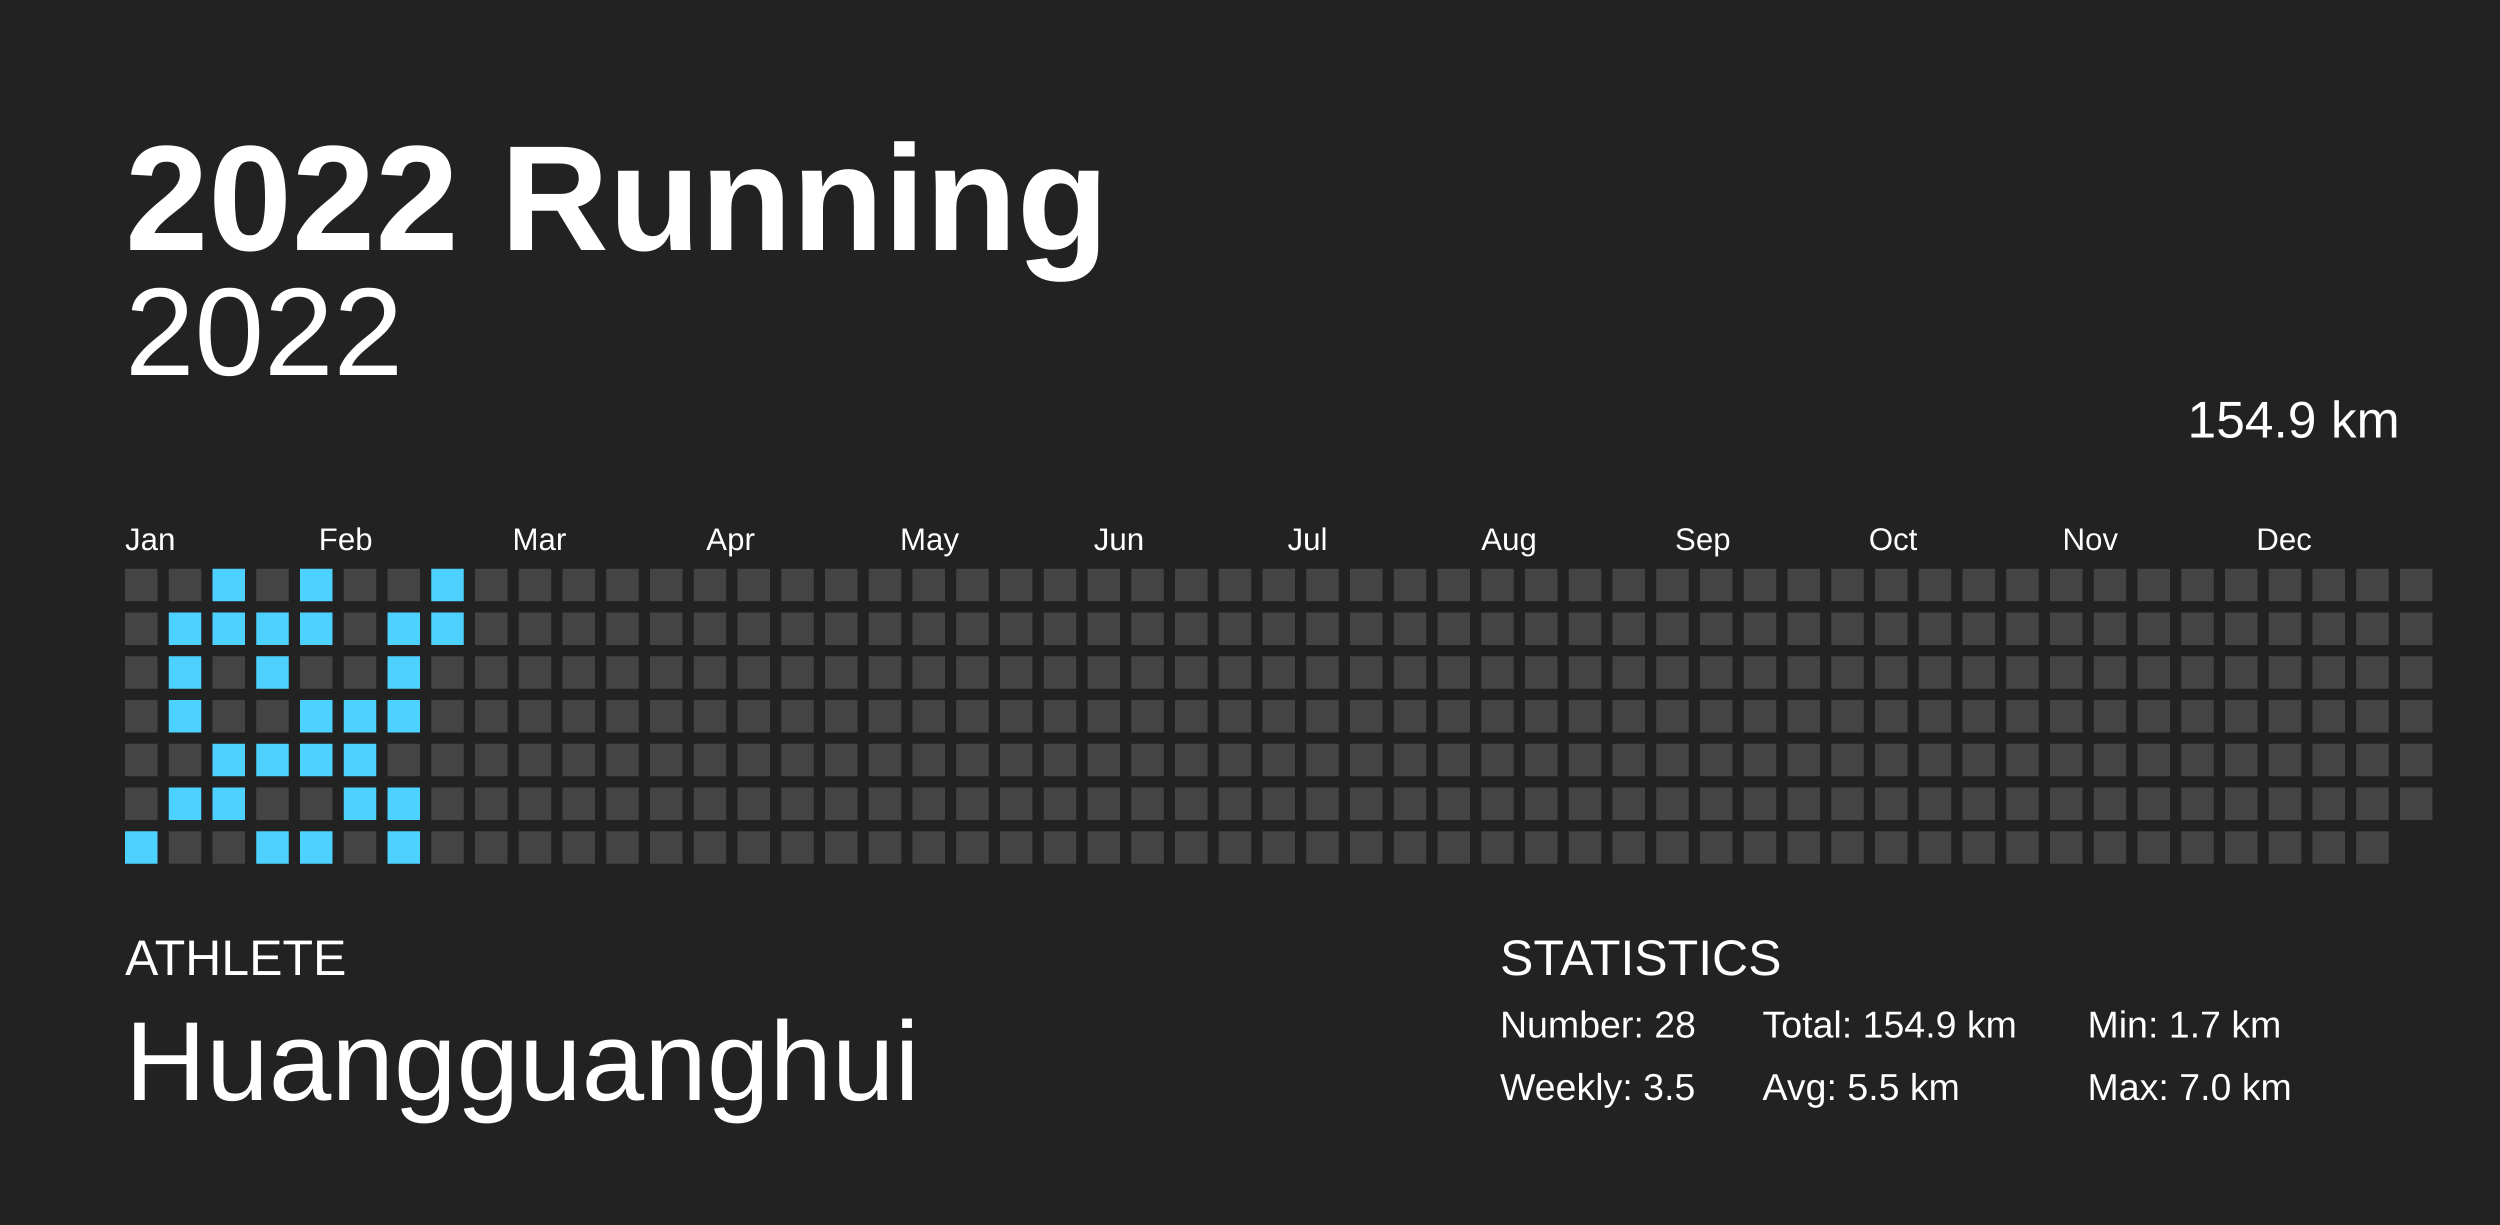
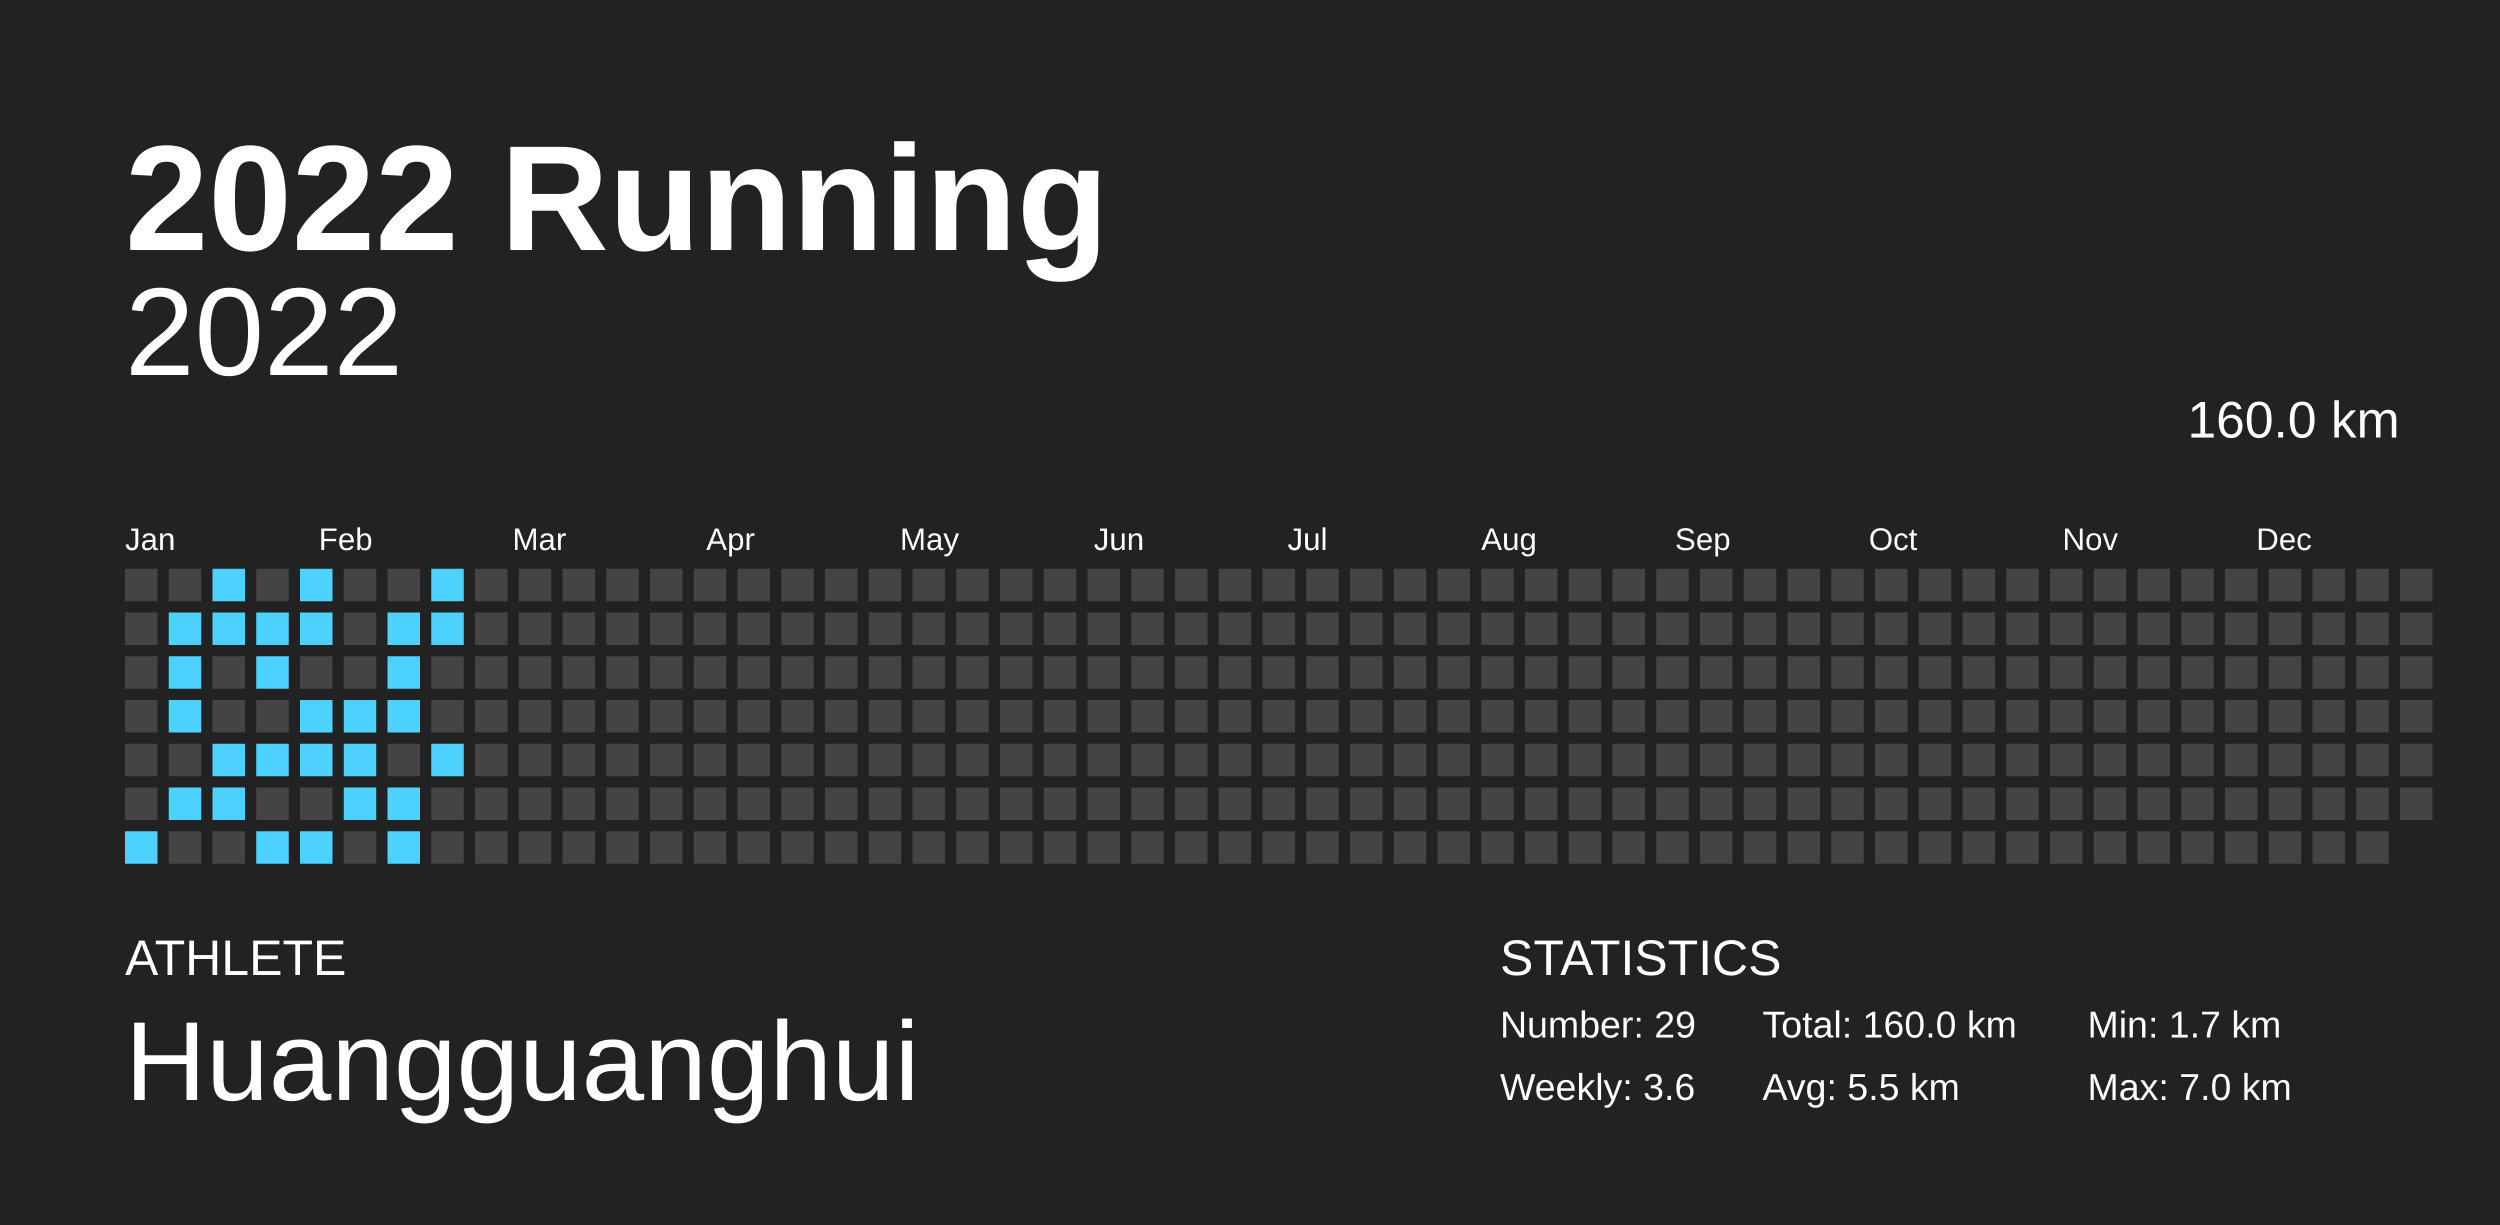
<svg xmlns="http://www.w3.org/2000/svg" baseProfile="full" height="98mm" version="1.1" viewBox="0,0,200,98" width="200mm">
  <defs />
  <rect fill="#222222" height="98" width="200" x="0" y="0" />
  <text fill="#FFFFFF" style="font-size:12px; font-family:Arial; font-weight:bold;" x="10" y="20">2022 Running</text>
  <text fill="#FFFFFF" style="font-size:4px; font-family:Arial" x="10" y="78">ATHLETE</text>
  <text fill="#FFFFFF" style="font-size:9px; font-family:Arial" x="10" y="88">Huangguanghui</text>
  <text fill="#FFFFFF" style="font-size:4px; font-family:Arial" x="120" y="78">STATISTICS</text>
-   <text fill="#FFFFFF" style="font-size:3px; font-family:Arial" x="120" y="83">Number: 28</text>
-   <text fill="#FFFFFF" style="font-size:3px; font-family:Arial" x="120" y="88">Weekly: 3.5</text>
-   <text fill="#FFFFFF" style="font-size:3px; font-family:Arial" x="141" y="83">Total: 154.9 km</text>
+   <text fill="#FFFFFF" style="font-size:3px; font-family:Arial" x="120" y="83">Number: 29</text>
+   <text fill="#FFFFFF" style="font-size:3px; font-family:Arial" x="120" y="88">Weekly: 3.6</text>
+   <text fill="#FFFFFF" style="font-size:3px; font-family:Arial" x="141" y="83">Total: 160.0 km</text>
  <text fill="#FFFFFF" style="font-size:3px; font-family:Arial" x="141" y="88">Avg: 5.5 km</text>
  <text fill="#FFFFFF" style="font-size:3px; font-family:Arial" x="167" y="83">Min: 1.7 km</text>
  <text fill="#FFFFFF" style="font-size:3px; font-family:Arial" x="167" y="88">Max: 7.0 km</text>
  <text alignment-baseline="hanging" fill="#FFFFFF" style="font-size:10.0px; font-family:Arial;" x="10" y="30">2022</text>
-   <text alignment-baseline="hanging" fill="#FFFFFF" style="font-size:4.125px; font-family:Arial;" x="175" y="35">154.9 km</text>
+   <text alignment-baseline="hanging" fill="#FFFFFF" style="font-size:4.125px; font-family:Arial;" x="175" y="35">160.0 km</text>
  <text fill="#FFFFFF" style="font-size:2.5px; font-family:Arial" x="10.0" y="44">Jan</text>
  <text fill="#FFFFFF" style="font-size:2.5px; font-family:Arial" x="25.5" y="44">Feb</text>
  <text fill="#FFFFFF" style="font-size:2.5px; font-family:Arial" x="41.0" y="44">Mar</text>
  <text fill="#FFFFFF" style="font-size:2.5px; font-family:Arial" x="56.5" y="44">Apr</text>
  <text fill="#FFFFFF" style="font-size:2.5px; font-family:Arial" x="72.0" y="44">May</text>
  <text fill="#FFFFFF" style="font-size:2.5px; font-family:Arial" x="87.5" y="44">Jun</text>
  <text fill="#FFFFFF" style="font-size:2.5px; font-family:Arial" x="103.0" y="44">Jul</text>
  <text fill="#FFFFFF" style="font-size:2.5px; font-family:Arial" x="118.5" y="44">Aug</text>
  <text fill="#FFFFFF" style="font-size:2.5px; font-family:Arial" x="134.0" y="44">Sep</text>
  <text fill="#FFFFFF" style="font-size:2.5px; font-family:Arial" x="149.5" y="44">Oct</text>
  <text fill="#FFFFFF" style="font-size:2.5px; font-family:Arial" x="165.0" y="44">Nov</text>
  <text fill="#FFFFFF" style="font-size:2.5px; font-family:Arial" x="180.5" y="44">Dec</text>
  <rect fill="#444444" height="2.6" width="2.6" x="10.0" y="45.5" />
  <rect fill="#444444" height="2.6" width="2.6" x="10.0" y="49.0" />
  <rect fill="#444444" height="2.6" width="2.6" x="10.0" y="52.5" />
  <rect fill="#444444" height="2.6" width="2.6" x="10.0" y="56.0" />
  <rect fill="#444444" height="2.6" width="2.6" x="10.0" y="59.5" />
  <rect fill="#444444" height="2.6" width="2.6" x="10.0" y="63.0" />
  <rect fill="#4dd2ff" height="2.6" width="2.6" x="10.0" y="66.5" />
  <rect fill="#444444" height="2.6" width="2.6" x="13.5" y="45.5" />
  <rect fill="#4dd2ff" height="2.6" width="2.6" x="13.5" y="49.0" />
  <rect fill="#4dd2ff" height="2.6" width="2.6" x="13.5" y="52.5" />
  <rect fill="#4dd2ff" height="2.6" width="2.6" x="13.5" y="56.0" />
  <rect fill="#444444" height="2.6" width="2.6" x="13.5" y="59.5" />
  <rect fill="#4dd2ff" height="2.6" width="2.6" x="13.5" y="63.0" />
  <rect fill="#444444" height="2.6" width="2.6" x="13.5" y="66.5" />
  <rect fill="#4dd2ff" height="2.6" width="2.6" x="17.0" y="45.5" />
  <rect fill="#4dd2ff" height="2.6" width="2.6" x="17.0" y="49.0" />
  <rect fill="#444444" height="2.6" width="2.6" x="17.0" y="52.5" />
  <rect fill="#444444" height="2.6" width="2.6" x="17.0" y="56.0" />
  <rect fill="#4dd2ff" height="2.6" width="2.6" x="17.0" y="59.5" />
  <rect fill="#4dd2ff" height="2.6" width="2.6" x="17.0" y="63.0" />
  <rect fill="#444444" height="2.6" width="2.6" x="17.0" y="66.5" />
  <rect fill="#444444" height="2.6" width="2.6" x="20.5" y="45.5" />
  <rect fill="#4dd2ff" height="2.6" width="2.6" x="20.5" y="49.0" />
  <rect fill="#4dd2ff" height="2.6" width="2.6" x="20.5" y="52.5" />
  <rect fill="#444444" height="2.6" width="2.6" x="20.5" y="56.0" />
  <rect fill="#4dd2ff" height="2.6" width="2.6" x="20.5" y="59.5" />
  <rect fill="#444444" height="2.6" width="2.6" x="20.5" y="63.0" />
  <rect fill="#4dd2ff" height="2.6" width="2.6" x="20.5" y="66.5" />
  <rect fill="#4dd2ff" height="2.6" width="2.6" x="24.0" y="45.5" />
  <rect fill="#4dd2ff" height="2.6" width="2.6" x="24.0" y="49.0" />
  <rect fill="#444444" height="2.6" width="2.6" x="24.0" y="52.5" />
  <rect fill="#4dd2ff" height="2.6" width="2.6" x="24.0" y="56.0" />
  <rect fill="#4dd2ff" height="2.6" width="2.6" x="24.0" y="59.5" />
  <rect fill="#444444" height="2.6" width="2.6" x="24.0" y="63.0" />
  <rect fill="#4dd2ff" height="2.6" width="2.6" x="24.0" y="66.5" />
  <rect fill="#444444" height="2.6" width="2.6" x="27.5" y="45.5" />
  <rect fill="#444444" height="2.6" width="2.6" x="27.5" y="49.0" />
  <rect fill="#444444" height="2.6" width="2.6" x="27.5" y="52.5" />
  <rect fill="#4dd2ff" height="2.6" width="2.6" x="27.5" y="56.0" />
  <rect fill="#4dd2ff" height="2.6" width="2.6" x="27.5" y="59.5" />
  <rect fill="#4dd2ff" height="2.6" width="2.6" x="27.5" y="63.0" />
  <rect fill="#444444" height="2.6" width="2.6" x="27.5" y="66.5" />
  <rect fill="#444444" height="2.6" width="2.6" x="31.0" y="45.5" />
  <rect fill="#4dd2ff" height="2.6" width="2.6" x="31.0" y="49.0" />
  <rect fill="#4dd2ff" height="2.6" width="2.6" x="31.0" y="52.5" />
  <rect fill="#4dd2ff" height="2.6" width="2.6" x="31.0" y="56.0" />
  <rect fill="#444444" height="2.6" width="2.6" x="31.0" y="59.5" />
  <rect fill="#4dd2ff" height="2.6" width="2.6" x="31.0" y="63.0" />
  <rect fill="#4dd2ff" height="2.6" width="2.6" x="31.0" y="66.5" />
  <rect fill="#4dd2ff" height="2.6" width="2.6" x="34.5" y="45.5" />
  <rect fill="#4dd2ff" height="2.6" width="2.6" x="34.5" y="49.0" />
  <rect fill="#444444" height="2.6" width="2.6" x="34.5" y="52.5" />
  <rect fill="#444444" height="2.6" width="2.6" x="34.5" y="56.0" />
-   <rect fill="#444444" height="2.6" width="2.6" x="34.5" y="59.5" />
+   <rect fill="#4dd2ff" height="2.6" width="2.6" x="34.5" y="59.5" />
  <rect fill="#444444" height="2.6" width="2.6" x="34.5" y="63.0" />
  <rect fill="#444444" height="2.6" width="2.6" x="34.5" y="66.5" />
  <rect fill="#444444" height="2.6" width="2.6" x="38.0" y="45.5" />
  <rect fill="#444444" height="2.6" width="2.6" x="38.0" y="49.0" />
  <rect fill="#444444" height="2.6" width="2.6" x="38.0" y="52.5" />
  <rect fill="#444444" height="2.6" width="2.6" x="38.0" y="56.0" />
  <rect fill="#444444" height="2.6" width="2.6" x="38.0" y="59.5" />
  <rect fill="#444444" height="2.6" width="2.6" x="38.0" y="63.0" />
  <rect fill="#444444" height="2.6" width="2.6" x="38.0" y="66.5" />
  <rect fill="#444444" height="2.6" width="2.6" x="41.5" y="45.5" />
  <rect fill="#444444" height="2.6" width="2.6" x="41.5" y="49.0" />
  <rect fill="#444444" height="2.6" width="2.6" x="41.5" y="52.5" />
  <rect fill="#444444" height="2.6" width="2.6" x="41.5" y="56.0" />
  <rect fill="#444444" height="2.6" width="2.6" x="41.5" y="59.5" />
  <rect fill="#444444" height="2.6" width="2.6" x="41.5" y="63.0" />
  <rect fill="#444444" height="2.6" width="2.6" x="41.5" y="66.5" />
  <rect fill="#444444" height="2.6" width="2.6" x="45.0" y="45.5" />
  <rect fill="#444444" height="2.6" width="2.6" x="45.0" y="49.0" />
  <rect fill="#444444" height="2.6" width="2.6" x="45.0" y="52.5" />
  <rect fill="#444444" height="2.6" width="2.6" x="45.0" y="56.0" />
  <rect fill="#444444" height="2.6" width="2.6" x="45.0" y="59.5" />
  <rect fill="#444444" height="2.6" width="2.6" x="45.0" y="63.0" />
  <rect fill="#444444" height="2.6" width="2.6" x="45.0" y="66.5" />
  <rect fill="#444444" height="2.6" width="2.6" x="48.5" y="45.5" />
  <rect fill="#444444" height="2.6" width="2.6" x="48.5" y="49.0" />
  <rect fill="#444444" height="2.6" width="2.6" x="48.5" y="52.5" />
  <rect fill="#444444" height="2.6" width="2.6" x="48.5" y="56.0" />
  <rect fill="#444444" height="2.6" width="2.6" x="48.5" y="59.5" />
  <rect fill="#444444" height="2.6" width="2.6" x="48.5" y="63.0" />
  <rect fill="#444444" height="2.6" width="2.6" x="48.5" y="66.5" />
  <rect fill="#444444" height="2.6" width="2.6" x="52.0" y="45.5" />
  <rect fill="#444444" height="2.6" width="2.6" x="52.0" y="49.0" />
  <rect fill="#444444" height="2.6" width="2.6" x="52.0" y="52.5" />
  <rect fill="#444444" height="2.6" width="2.6" x="52.0" y="56.0" />
  <rect fill="#444444" height="2.6" width="2.6" x="52.0" y="59.5" />
  <rect fill="#444444" height="2.6" width="2.6" x="52.0" y="63.0" />
  <rect fill="#444444" height="2.6" width="2.6" x="52.0" y="66.5" />
  <rect fill="#444444" height="2.6" width="2.6" x="55.5" y="45.5" />
  <rect fill="#444444" height="2.6" width="2.6" x="55.5" y="49.0" />
  <rect fill="#444444" height="2.6" width="2.6" x="55.5" y="52.5" />
  <rect fill="#444444" height="2.6" width="2.6" x="55.5" y="56.0" />
  <rect fill="#444444" height="2.6" width="2.6" x="55.5" y="59.5" />
  <rect fill="#444444" height="2.6" width="2.6" x="55.5" y="63.0" />
  <rect fill="#444444" height="2.6" width="2.6" x="55.5" y="66.5" />
  <rect fill="#444444" height="2.6" width="2.6" x="59.0" y="45.5" />
  <rect fill="#444444" height="2.6" width="2.6" x="59.0" y="49.0" />
  <rect fill="#444444" height="2.6" width="2.6" x="59.0" y="52.5" />
  <rect fill="#444444" height="2.6" width="2.6" x="59.0" y="56.0" />
  <rect fill="#444444" height="2.6" width="2.6" x="59.0" y="59.5" />
  <rect fill="#444444" height="2.6" width="2.6" x="59.0" y="63.0" />
  <rect fill="#444444" height="2.6" width="2.6" x="59.0" y="66.5" />
  <rect fill="#444444" height="2.6" width="2.6" x="62.5" y="45.5" />
  <rect fill="#444444" height="2.6" width="2.6" x="62.5" y="49.0" />
  <rect fill="#444444" height="2.6" width="2.6" x="62.5" y="52.5" />
  <rect fill="#444444" height="2.6" width="2.6" x="62.5" y="56.0" />
  <rect fill="#444444" height="2.6" width="2.6" x="62.5" y="59.5" />
  <rect fill="#444444" height="2.6" width="2.6" x="62.5" y="63.0" />
  <rect fill="#444444" height="2.6" width="2.6" x="62.5" y="66.5" />
  <rect fill="#444444" height="2.6" width="2.6" x="66.0" y="45.5" />
  <rect fill="#444444" height="2.6" width="2.6" x="66.0" y="49.0" />
  <rect fill="#444444" height="2.6" width="2.6" x="66.0" y="52.5" />
  <rect fill="#444444" height="2.6" width="2.6" x="66.0" y="56.0" />
  <rect fill="#444444" height="2.6" width="2.6" x="66.0" y="59.5" />
  <rect fill="#444444" height="2.6" width="2.6" x="66.0" y="63.0" />
  <rect fill="#444444" height="2.6" width="2.6" x="66.0" y="66.5" />
  <rect fill="#444444" height="2.6" width="2.6" x="69.5" y="45.5" />
  <rect fill="#444444" height="2.6" width="2.6" x="69.5" y="49.0" />
  <rect fill="#444444" height="2.6" width="2.6" x="69.5" y="52.5" />
  <rect fill="#444444" height="2.6" width="2.6" x="69.5" y="56.0" />
  <rect fill="#444444" height="2.6" width="2.6" x="69.5" y="59.5" />
  <rect fill="#444444" height="2.6" width="2.6" x="69.5" y="63.0" />
  <rect fill="#444444" height="2.6" width="2.6" x="69.5" y="66.5" />
  <rect fill="#444444" height="2.6" width="2.6" x="73.0" y="45.5" />
  <rect fill="#444444" height="2.6" width="2.6" x="73.0" y="49.0" />
  <rect fill="#444444" height="2.6" width="2.6" x="73.0" y="52.5" />
  <rect fill="#444444" height="2.6" width="2.6" x="73.0" y="56.0" />
  <rect fill="#444444" height="2.6" width="2.6" x="73.0" y="59.5" />
  <rect fill="#444444" height="2.6" width="2.6" x="73.0" y="63.0" />
  <rect fill="#444444" height="2.6" width="2.6" x="73.0" y="66.5" />
  <rect fill="#444444" height="2.6" width="2.6" x="76.5" y="45.5" />
  <rect fill="#444444" height="2.6" width="2.6" x="76.5" y="49.0" />
  <rect fill="#444444" height="2.6" width="2.6" x="76.5" y="52.5" />
  <rect fill="#444444" height="2.6" width="2.6" x="76.5" y="56.0" />
  <rect fill="#444444" height="2.6" width="2.6" x="76.5" y="59.5" />
  <rect fill="#444444" height="2.6" width="2.6" x="76.5" y="63.0" />
  <rect fill="#444444" height="2.6" width="2.6" x="76.5" y="66.5" />
  <rect fill="#444444" height="2.6" width="2.6" x="80.0" y="45.5" />
  <rect fill="#444444" height="2.6" width="2.6" x="80.0" y="49.0" />
  <rect fill="#444444" height="2.6" width="2.6" x="80.0" y="52.5" />
  <rect fill="#444444" height="2.6" width="2.6" x="80.0" y="56.0" />
  <rect fill="#444444" height="2.6" width="2.6" x="80.0" y="59.5" />
  <rect fill="#444444" height="2.6" width="2.6" x="80.0" y="63.0" />
  <rect fill="#444444" height="2.6" width="2.6" x="80.0" y="66.5" />
  <rect fill="#444444" height="2.6" width="2.6" x="83.5" y="45.5" />
  <rect fill="#444444" height="2.6" width="2.6" x="83.5" y="49.0" />
  <rect fill="#444444" height="2.6" width="2.6" x="83.5" y="52.5" />
  <rect fill="#444444" height="2.6" width="2.6" x="83.5" y="56.0" />
  <rect fill="#444444" height="2.6" width="2.6" x="83.5" y="59.5" />
  <rect fill="#444444" height="2.6" width="2.6" x="83.5" y="63.0" />
  <rect fill="#444444" height="2.6" width="2.6" x="83.5" y="66.5" />
  <rect fill="#444444" height="2.6" width="2.6" x="87.0" y="45.5" />
  <rect fill="#444444" height="2.6" width="2.6" x="87.0" y="49.0" />
  <rect fill="#444444" height="2.6" width="2.6" x="87.0" y="52.5" />
  <rect fill="#444444" height="2.6" width="2.6" x="87.0" y="56.0" />
  <rect fill="#444444" height="2.6" width="2.6" x="87.0" y="59.5" />
  <rect fill="#444444" height="2.6" width="2.6" x="87.0" y="63.0" />
  <rect fill="#444444" height="2.6" width="2.6" x="87.0" y="66.5" />
  <rect fill="#444444" height="2.6" width="2.6" x="90.5" y="45.5" />
  <rect fill="#444444" height="2.6" width="2.6" x="90.5" y="49.0" />
  <rect fill="#444444" height="2.6" width="2.6" x="90.5" y="52.5" />
  <rect fill="#444444" height="2.6" width="2.6" x="90.5" y="56.0" />
  <rect fill="#444444" height="2.6" width="2.6" x="90.5" y="59.5" />
  <rect fill="#444444" height="2.6" width="2.6" x="90.5" y="63.0" />
  <rect fill="#444444" height="2.6" width="2.6" x="90.5" y="66.5" />
  <rect fill="#444444" height="2.6" width="2.6" x="94.0" y="45.5" />
  <rect fill="#444444" height="2.6" width="2.6" x="94.0" y="49.0" />
  <rect fill="#444444" height="2.6" width="2.6" x="94.0" y="52.5" />
  <rect fill="#444444" height="2.6" width="2.6" x="94.0" y="56.0" />
  <rect fill="#444444" height="2.6" width="2.6" x="94.0" y="59.5" />
  <rect fill="#444444" height="2.6" width="2.6" x="94.0" y="63.0" />
  <rect fill="#444444" height="2.6" width="2.6" x="94.0" y="66.5" />
  <rect fill="#444444" height="2.6" width="2.6" x="97.5" y="45.5" />
  <rect fill="#444444" height="2.6" width="2.6" x="97.5" y="49.0" />
  <rect fill="#444444" height="2.6" width="2.6" x="97.5" y="52.5" />
  <rect fill="#444444" height="2.6" width="2.6" x="97.5" y="56.0" />
  <rect fill="#444444" height="2.6" width="2.6" x="97.5" y="59.5" />
  <rect fill="#444444" height="2.6" width="2.6" x="97.5" y="63.0" />
  <rect fill="#444444" height="2.6" width="2.6" x="97.5" y="66.5" />
  <rect fill="#444444" height="2.6" width="2.6" x="101.0" y="45.5" />
  <rect fill="#444444" height="2.6" width="2.6" x="101.0" y="49.0" />
  <rect fill="#444444" height="2.6" width="2.6" x="101.0" y="52.5" />
  <rect fill="#444444" height="2.6" width="2.6" x="101.0" y="56.0" />
  <rect fill="#444444" height="2.6" width="2.6" x="101.0" y="59.5" />
  <rect fill="#444444" height="2.6" width="2.6" x="101.0" y="63.0" />
  <rect fill="#444444" height="2.6" width="2.6" x="101.0" y="66.5" />
  <rect fill="#444444" height="2.6" width="2.6" x="104.5" y="45.5" />
  <rect fill="#444444" height="2.6" width="2.6" x="104.5" y="49.0" />
  <rect fill="#444444" height="2.6" width="2.6" x="104.5" y="52.5" />
  <rect fill="#444444" height="2.6" width="2.6" x="104.5" y="56.0" />
  <rect fill="#444444" height="2.6" width="2.6" x="104.5" y="59.5" />
  <rect fill="#444444" height="2.6" width="2.6" x="104.5" y="63.0" />
  <rect fill="#444444" height="2.6" width="2.6" x="104.5" y="66.5" />
  <rect fill="#444444" height="2.6" width="2.6" x="108.0" y="45.5" />
  <rect fill="#444444" height="2.6" width="2.6" x="108.0" y="49.0" />
  <rect fill="#444444" height="2.6" width="2.6" x="108.0" y="52.5" />
  <rect fill="#444444" height="2.6" width="2.6" x="108.0" y="56.0" />
  <rect fill="#444444" height="2.6" width="2.6" x="108.0" y="59.5" />
  <rect fill="#444444" height="2.6" width="2.6" x="108.0" y="63.0" />
  <rect fill="#444444" height="2.6" width="2.6" x="108.0" y="66.5" />
  <rect fill="#444444" height="2.6" width="2.6" x="111.5" y="45.5" />
  <rect fill="#444444" height="2.6" width="2.6" x="111.5" y="49.0" />
  <rect fill="#444444" height="2.6" width="2.6" x="111.5" y="52.5" />
  <rect fill="#444444" height="2.6" width="2.6" x="111.5" y="56.0" />
  <rect fill="#444444" height="2.6" width="2.6" x="111.5" y="59.5" />
  <rect fill="#444444" height="2.6" width="2.6" x="111.5" y="63.0" />
  <rect fill="#444444" height="2.6" width="2.6" x="111.5" y="66.5" />
  <rect fill="#444444" height="2.6" width="2.6" x="115.0" y="45.5" />
  <rect fill="#444444" height="2.6" width="2.6" x="115.0" y="49.0" />
  <rect fill="#444444" height="2.6" width="2.6" x="115.0" y="52.5" />
  <rect fill="#444444" height="2.6" width="2.6" x="115.0" y="56.0" />
  <rect fill="#444444" height="2.6" width="2.6" x="115.0" y="59.5" />
  <rect fill="#444444" height="2.6" width="2.6" x="115.0" y="63.0" />
  <rect fill="#444444" height="2.6" width="2.6" x="115.0" y="66.5" />
  <rect fill="#444444" height="2.6" width="2.6" x="118.5" y="45.5" />
  <rect fill="#444444" height="2.6" width="2.6" x="118.5" y="49.0" />
  <rect fill="#444444" height="2.6" width="2.6" x="118.5" y="52.5" />
  <rect fill="#444444" height="2.6" width="2.6" x="118.5" y="56.0" />
  <rect fill="#444444" height="2.6" width="2.6" x="118.5" y="59.5" />
  <rect fill="#444444" height="2.6" width="2.6" x="118.5" y="63.0" />
  <rect fill="#444444" height="2.6" width="2.6" x="118.5" y="66.5" />
  <rect fill="#444444" height="2.6" width="2.6" x="122.0" y="45.5" />
  <rect fill="#444444" height="2.6" width="2.6" x="122.0" y="49.0" />
  <rect fill="#444444" height="2.6" width="2.6" x="122.0" y="52.5" />
  <rect fill="#444444" height="2.6" width="2.6" x="122.0" y="56.0" />
  <rect fill="#444444" height="2.6" width="2.6" x="122.0" y="59.5" />
  <rect fill="#444444" height="2.6" width="2.6" x="122.0" y="63.0" />
  <rect fill="#444444" height="2.6" width="2.6" x="122.0" y="66.5" />
  <rect fill="#444444" height="2.6" width="2.6" x="125.5" y="45.5" />
  <rect fill="#444444" height="2.6" width="2.6" x="125.5" y="49.0" />
  <rect fill="#444444" height="2.6" width="2.6" x="125.5" y="52.5" />
  <rect fill="#444444" height="2.6" width="2.6" x="125.5" y="56.0" />
  <rect fill="#444444" height="2.6" width="2.6" x="125.5" y="59.5" />
  <rect fill="#444444" height="2.6" width="2.6" x="125.5" y="63.0" />
  <rect fill="#444444" height="2.6" width="2.6" x="125.5" y="66.5" />
  <rect fill="#444444" height="2.6" width="2.6" x="129.0" y="45.5" />
  <rect fill="#444444" height="2.6" width="2.6" x="129.0" y="49.0" />
  <rect fill="#444444" height="2.6" width="2.6" x="129.0" y="52.5" />
  <rect fill="#444444" height="2.6" width="2.6" x="129.0" y="56.0" />
  <rect fill="#444444" height="2.6" width="2.6" x="129.0" y="59.5" />
  <rect fill="#444444" height="2.6" width="2.6" x="129.0" y="63.0" />
  <rect fill="#444444" height="2.6" width="2.6" x="129.0" y="66.5" />
  <rect fill="#444444" height="2.6" width="2.6" x="132.5" y="45.5" />
  <rect fill="#444444" height="2.6" width="2.6" x="132.5" y="49.0" />
  <rect fill="#444444" height="2.6" width="2.6" x="132.5" y="52.5" />
  <rect fill="#444444" height="2.6" width="2.6" x="132.5" y="56.0" />
  <rect fill="#444444" height="2.6" width="2.6" x="132.5" y="59.5" />
  <rect fill="#444444" height="2.6" width="2.6" x="132.5" y="63.0" />
  <rect fill="#444444" height="2.6" width="2.6" x="132.5" y="66.5" />
  <rect fill="#444444" height="2.6" width="2.6" x="136.0" y="45.5" />
  <rect fill="#444444" height="2.6" width="2.6" x="136.0" y="49.0" />
  <rect fill="#444444" height="2.6" width="2.6" x="136.0" y="52.5" />
  <rect fill="#444444" height="2.6" width="2.6" x="136.0" y="56.0" />
  <rect fill="#444444" height="2.6" width="2.6" x="136.0" y="59.5" />
  <rect fill="#444444" height="2.6" width="2.6" x="136.0" y="63.0" />
  <rect fill="#444444" height="2.6" width="2.6" x="136.0" y="66.5" />
  <rect fill="#444444" height="2.6" width="2.6" x="139.5" y="45.5" />
  <rect fill="#444444" height="2.6" width="2.6" x="139.5" y="49.0" />
  <rect fill="#444444" height="2.6" width="2.6" x="139.5" y="52.5" />
  <rect fill="#444444" height="2.6" width="2.6" x="139.5" y="56.0" />
  <rect fill="#444444" height="2.6" width="2.6" x="139.5" y="59.5" />
  <rect fill="#444444" height="2.6" width="2.6" x="139.5" y="63.0" />
  <rect fill="#444444" height="2.6" width="2.6" x="139.5" y="66.5" />
  <rect fill="#444444" height="2.6" width="2.6" x="143.0" y="45.5" />
  <rect fill="#444444" height="2.6" width="2.6" x="143.0" y="49.0" />
  <rect fill="#444444" height="2.6" width="2.6" x="143.0" y="52.5" />
  <rect fill="#444444" height="2.6" width="2.6" x="143.0" y="56.0" />
  <rect fill="#444444" height="2.6" width="2.6" x="143.0" y="59.5" />
  <rect fill="#444444" height="2.6" width="2.6" x="143.0" y="63.0" />
  <rect fill="#444444" height="2.6" width="2.6" x="143.0" y="66.5" />
  <rect fill="#444444" height="2.6" width="2.6" x="146.5" y="45.5" />
  <rect fill="#444444" height="2.6" width="2.6" x="146.5" y="49.0" />
  <rect fill="#444444" height="2.6" width="2.6" x="146.5" y="52.5" />
  <rect fill="#444444" height="2.6" width="2.6" x="146.5" y="56.0" />
  <rect fill="#444444" height="2.6" width="2.6" x="146.5" y="59.5" />
  <rect fill="#444444" height="2.6" width="2.6" x="146.5" y="63.0" />
  <rect fill="#444444" height="2.6" width="2.6" x="146.5" y="66.5" />
  <rect fill="#444444" height="2.6" width="2.6" x="150.0" y="45.5" />
  <rect fill="#444444" height="2.6" width="2.6" x="150.0" y="49.0" />
  <rect fill="#444444" height="2.6" width="2.6" x="150.0" y="52.5" />
  <rect fill="#444444" height="2.6" width="2.6" x="150.0" y="56.0" />
  <rect fill="#444444" height="2.6" width="2.6" x="150.0" y="59.5" />
  <rect fill="#444444" height="2.6" width="2.6" x="150.0" y="63.0" />
  <rect fill="#444444" height="2.6" width="2.6" x="150.0" y="66.5" />
  <rect fill="#444444" height="2.6" width="2.6" x="153.5" y="45.5" />
  <rect fill="#444444" height="2.6" width="2.6" x="153.5" y="49.0" />
  <rect fill="#444444" height="2.6" width="2.6" x="153.5" y="52.5" />
  <rect fill="#444444" height="2.6" width="2.6" x="153.5" y="56.0" />
  <rect fill="#444444" height="2.6" width="2.6" x="153.5" y="59.5" />
  <rect fill="#444444" height="2.6" width="2.6" x="153.5" y="63.0" />
  <rect fill="#444444" height="2.6" width="2.6" x="153.5" y="66.5" />
  <rect fill="#444444" height="2.6" width="2.6" x="157.0" y="45.5" />
  <rect fill="#444444" height="2.6" width="2.6" x="157.0" y="49.0" />
  <rect fill="#444444" height="2.6" width="2.6" x="157.0" y="52.5" />
  <rect fill="#444444" height="2.6" width="2.6" x="157.0" y="56.0" />
  <rect fill="#444444" height="2.6" width="2.6" x="157.0" y="59.5" />
  <rect fill="#444444" height="2.6" width="2.6" x="157.0" y="63.0" />
  <rect fill="#444444" height="2.6" width="2.6" x="157.0" y="66.5" />
  <rect fill="#444444" height="2.6" width="2.6" x="160.5" y="45.5" />
  <rect fill="#444444" height="2.6" width="2.6" x="160.5" y="49.0" />
  <rect fill="#444444" height="2.6" width="2.6" x="160.5" y="52.5" />
  <rect fill="#444444" height="2.6" width="2.6" x="160.5" y="56.0" />
  <rect fill="#444444" height="2.6" width="2.6" x="160.5" y="59.5" />
  <rect fill="#444444" height="2.6" width="2.6" x="160.5" y="63.0" />
  <rect fill="#444444" height="2.6" width="2.6" x="160.5" y="66.5" />
  <rect fill="#444444" height="2.6" width="2.6" x="164.0" y="45.5" />
  <rect fill="#444444" height="2.6" width="2.6" x="164.0" y="49.0" />
  <rect fill="#444444" height="2.6" width="2.6" x="164.0" y="52.5" />
  <rect fill="#444444" height="2.6" width="2.6" x="164.0" y="56.0" />
  <rect fill="#444444" height="2.6" width="2.6" x="164.0" y="59.5" />
  <rect fill="#444444" height="2.6" width="2.6" x="164.0" y="63.0" />
  <rect fill="#444444" height="2.6" width="2.6" x="164.0" y="66.5" />
  <rect fill="#444444" height="2.6" width="2.6" x="167.5" y="45.5" />
  <rect fill="#444444" height="2.6" width="2.6" x="167.5" y="49.0" />
  <rect fill="#444444" height="2.6" width="2.6" x="167.5" y="52.5" />
  <rect fill="#444444" height="2.6" width="2.6" x="167.5" y="56.0" />
  <rect fill="#444444" height="2.6" width="2.6" x="167.5" y="59.5" />
  <rect fill="#444444" height="2.6" width="2.6" x="167.5" y="63.0" />
  <rect fill="#444444" height="2.6" width="2.6" x="167.5" y="66.5" />
  <rect fill="#444444" height="2.6" width="2.6" x="171.0" y="45.5" />
  <rect fill="#444444" height="2.6" width="2.6" x="171.0" y="49.0" />
  <rect fill="#444444" height="2.6" width="2.6" x="171.0" y="52.5" />
  <rect fill="#444444" height="2.6" width="2.6" x="171.0" y="56.0" />
  <rect fill="#444444" height="2.6" width="2.6" x="171.0" y="59.5" />
  <rect fill="#444444" height="2.6" width="2.6" x="171.0" y="63.0" />
  <rect fill="#444444" height="2.6" width="2.6" x="171.0" y="66.5" />
  <rect fill="#444444" height="2.6" width="2.6" x="174.5" y="45.5" />
  <rect fill="#444444" height="2.6" width="2.6" x="174.5" y="49.0" />
  <rect fill="#444444" height="2.6" width="2.6" x="174.5" y="52.5" />
  <rect fill="#444444" height="2.6" width="2.6" x="174.5" y="56.0" />
  <rect fill="#444444" height="2.6" width="2.6" x="174.5" y="59.5" />
  <rect fill="#444444" height="2.6" width="2.6" x="174.5" y="63.0" />
  <rect fill="#444444" height="2.6" width="2.6" x="174.5" y="66.5" />
  <rect fill="#444444" height="2.6" width="2.6" x="178.0" y="45.5" />
  <rect fill="#444444" height="2.6" width="2.6" x="178.0" y="49.0" />
  <rect fill="#444444" height="2.6" width="2.6" x="178.0" y="52.5" />
  <rect fill="#444444" height="2.6" width="2.6" x="178.0" y="56.0" />
  <rect fill="#444444" height="2.6" width="2.6" x="178.0" y="59.5" />
  <rect fill="#444444" height="2.6" width="2.6" x="178.0" y="63.0" />
  <rect fill="#444444" height="2.6" width="2.6" x="178.0" y="66.5" />
  <rect fill="#444444" height="2.6" width="2.6" x="181.5" y="45.5" />
  <rect fill="#444444" height="2.6" width="2.6" x="181.5" y="49.0" />
  <rect fill="#444444" height="2.6" width="2.6" x="181.5" y="52.5" />
  <rect fill="#444444" height="2.6" width="2.6" x="181.5" y="56.0" />
  <rect fill="#444444" height="2.6" width="2.6" x="181.5" y="59.5" />
  <rect fill="#444444" height="2.6" width="2.6" x="181.5" y="63.0" />
  <rect fill="#444444" height="2.6" width="2.6" x="181.5" y="66.5" />
  <rect fill="#444444" height="2.6" width="2.6" x="185.0" y="45.5" />
  <rect fill="#444444" height="2.6" width="2.6" x="185.0" y="49.0" />
  <rect fill="#444444" height="2.6" width="2.6" x="185.0" y="52.5" />
  <rect fill="#444444" height="2.6" width="2.6" x="185.0" y="56.0" />
  <rect fill="#444444" height="2.6" width="2.6" x="185.0" y="59.5" />
  <rect fill="#444444" height="2.6" width="2.6" x="185.0" y="63.0" />
  <rect fill="#444444" height="2.6" width="2.6" x="185.0" y="66.5" />
  <rect fill="#444444" height="2.6" width="2.6" x="188.5" y="45.5" />
  <rect fill="#444444" height="2.6" width="2.6" x="188.5" y="49.0" />
  <rect fill="#444444" height="2.6" width="2.6" x="188.5" y="52.5" />
  <rect fill="#444444" height="2.6" width="2.6" x="188.5" y="56.0" />
  <rect fill="#444444" height="2.6" width="2.6" x="188.5" y="59.5" />
  <rect fill="#444444" height="2.6" width="2.6" x="188.5" y="63.0" />
  <rect fill="#444444" height="2.6" width="2.6" x="188.5" y="66.5" />
  <rect fill="#444444" height="2.6" width="2.6" x="192.0" y="45.5" />
  <rect fill="#444444" height="2.6" width="2.6" x="192.0" y="49.0" />
  <rect fill="#444444" height="2.6" width="2.6" x="192.0" y="52.5" />
  <rect fill="#444444" height="2.6" width="2.6" x="192.0" y="56.0" />
  <rect fill="#444444" height="2.6" width="2.6" x="192.0" y="59.5" />
  <rect fill="#444444" height="2.6" width="2.6" x="192.0" y="63.0" />
</svg>
